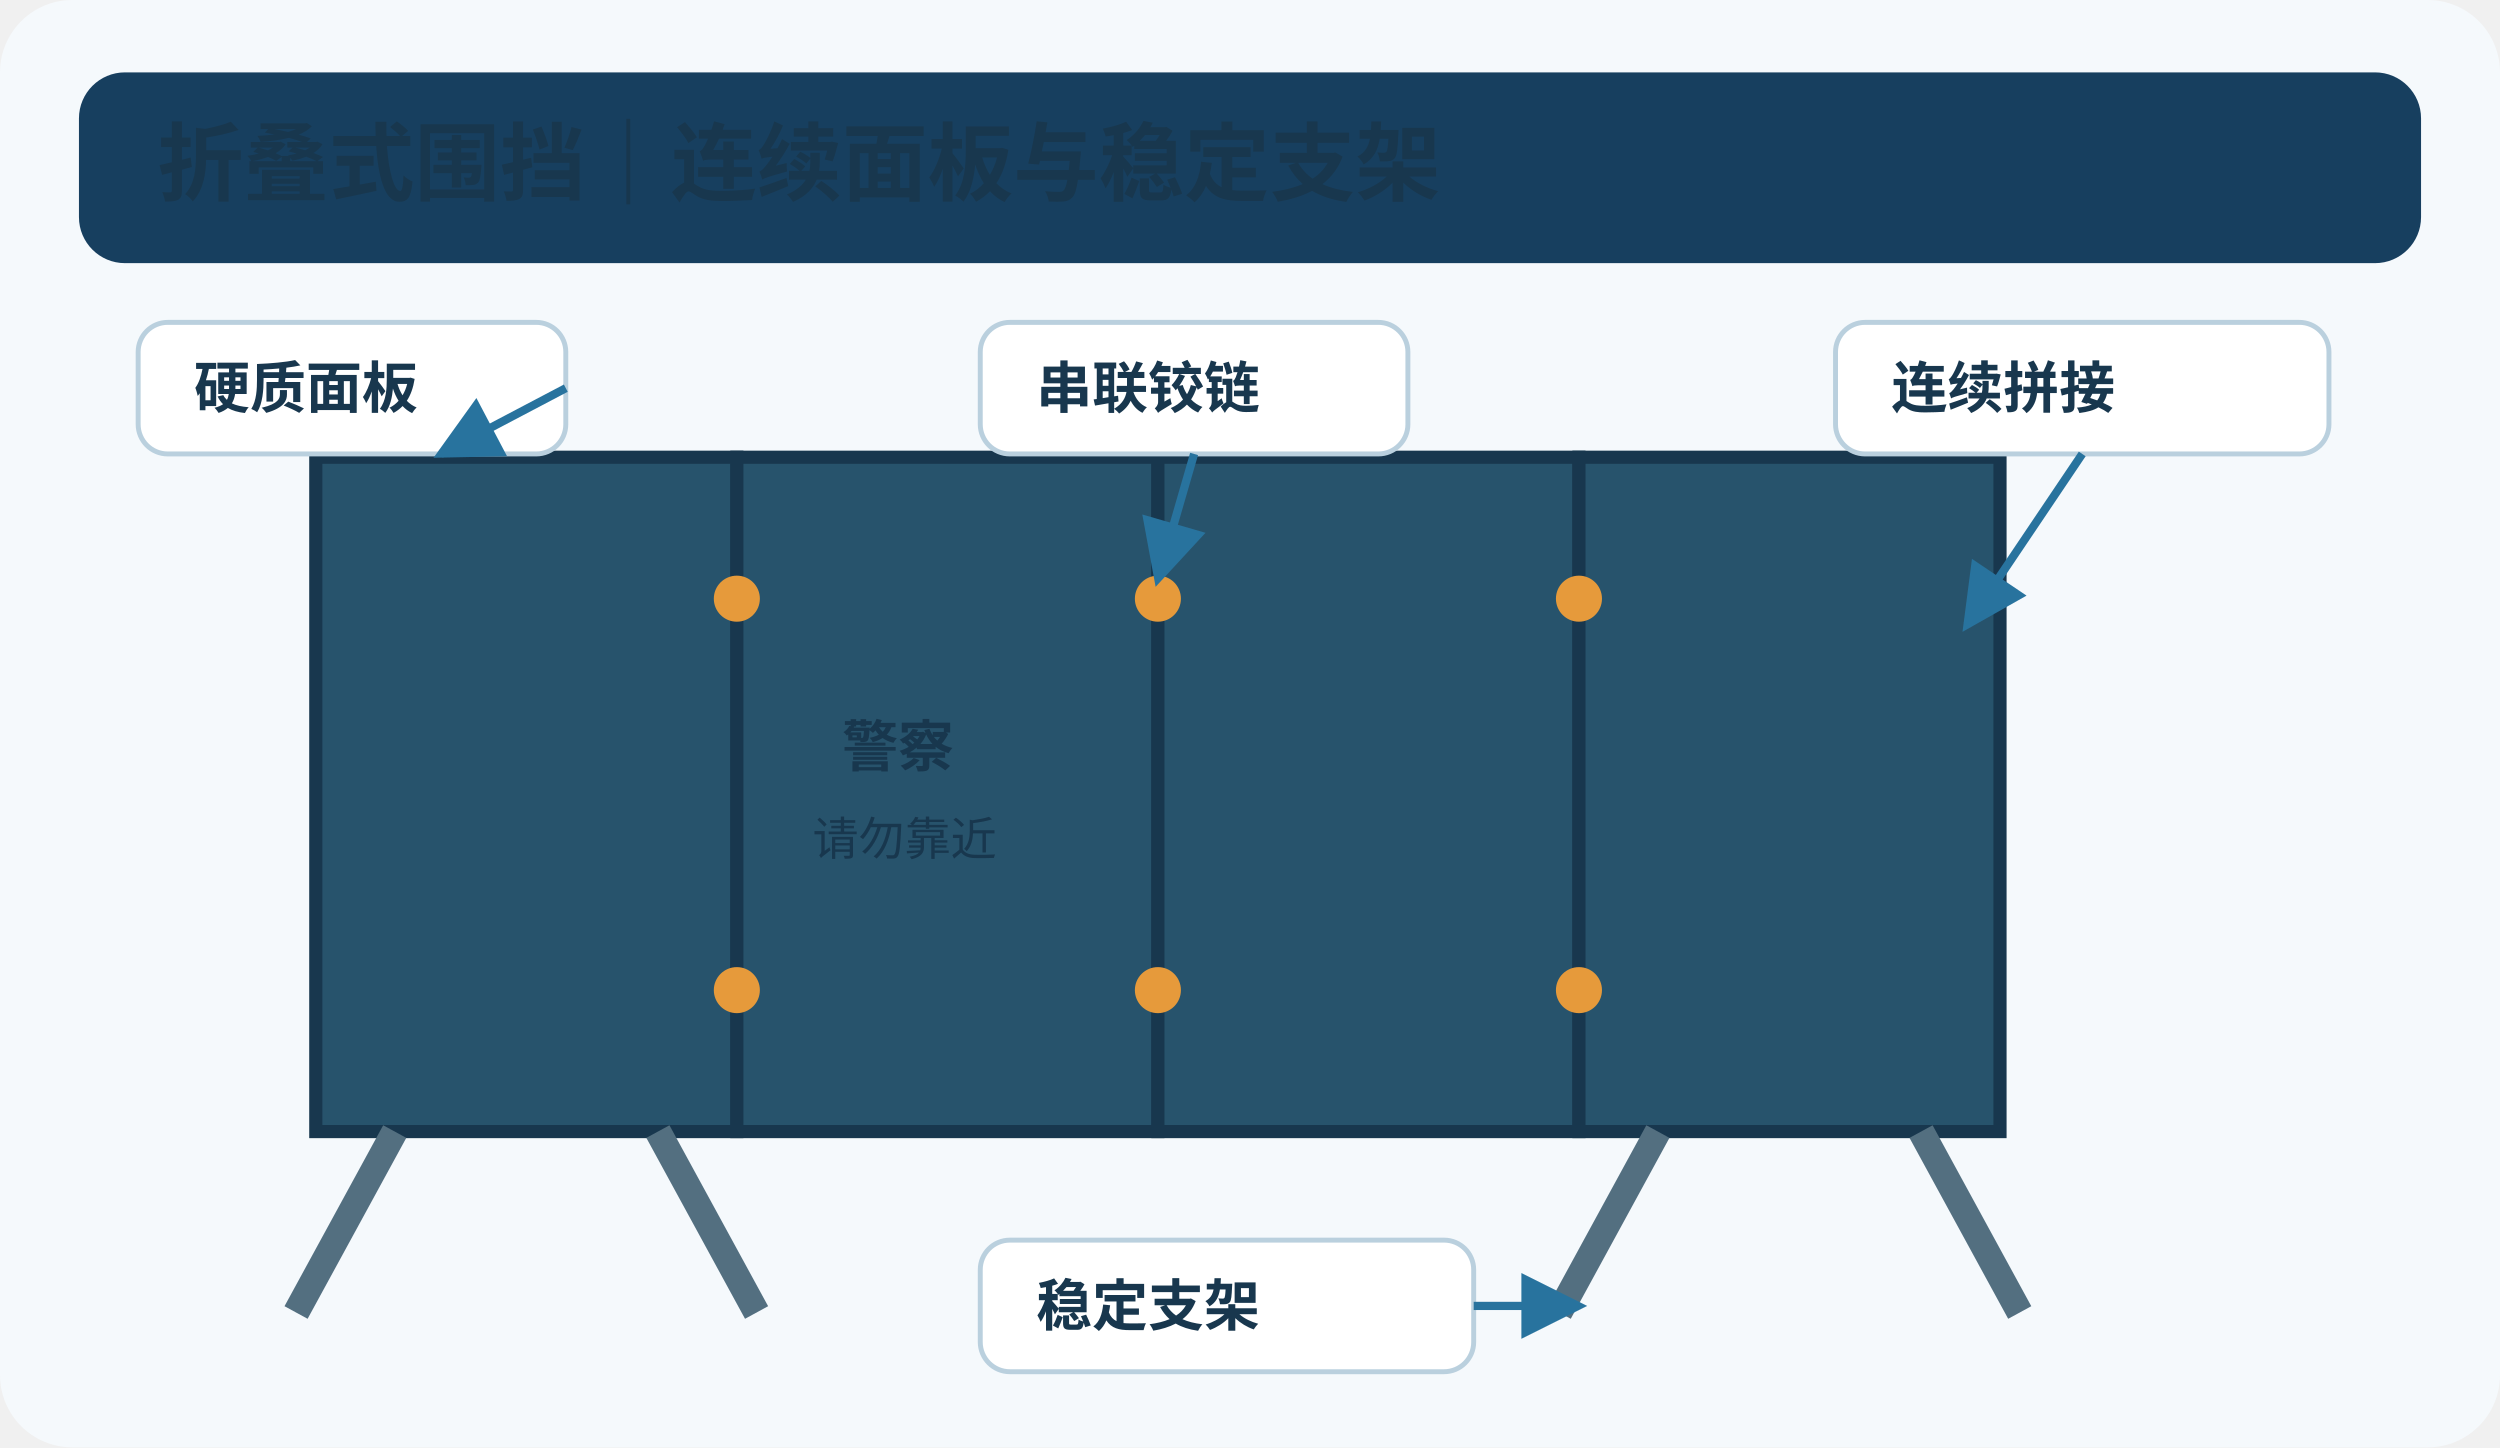
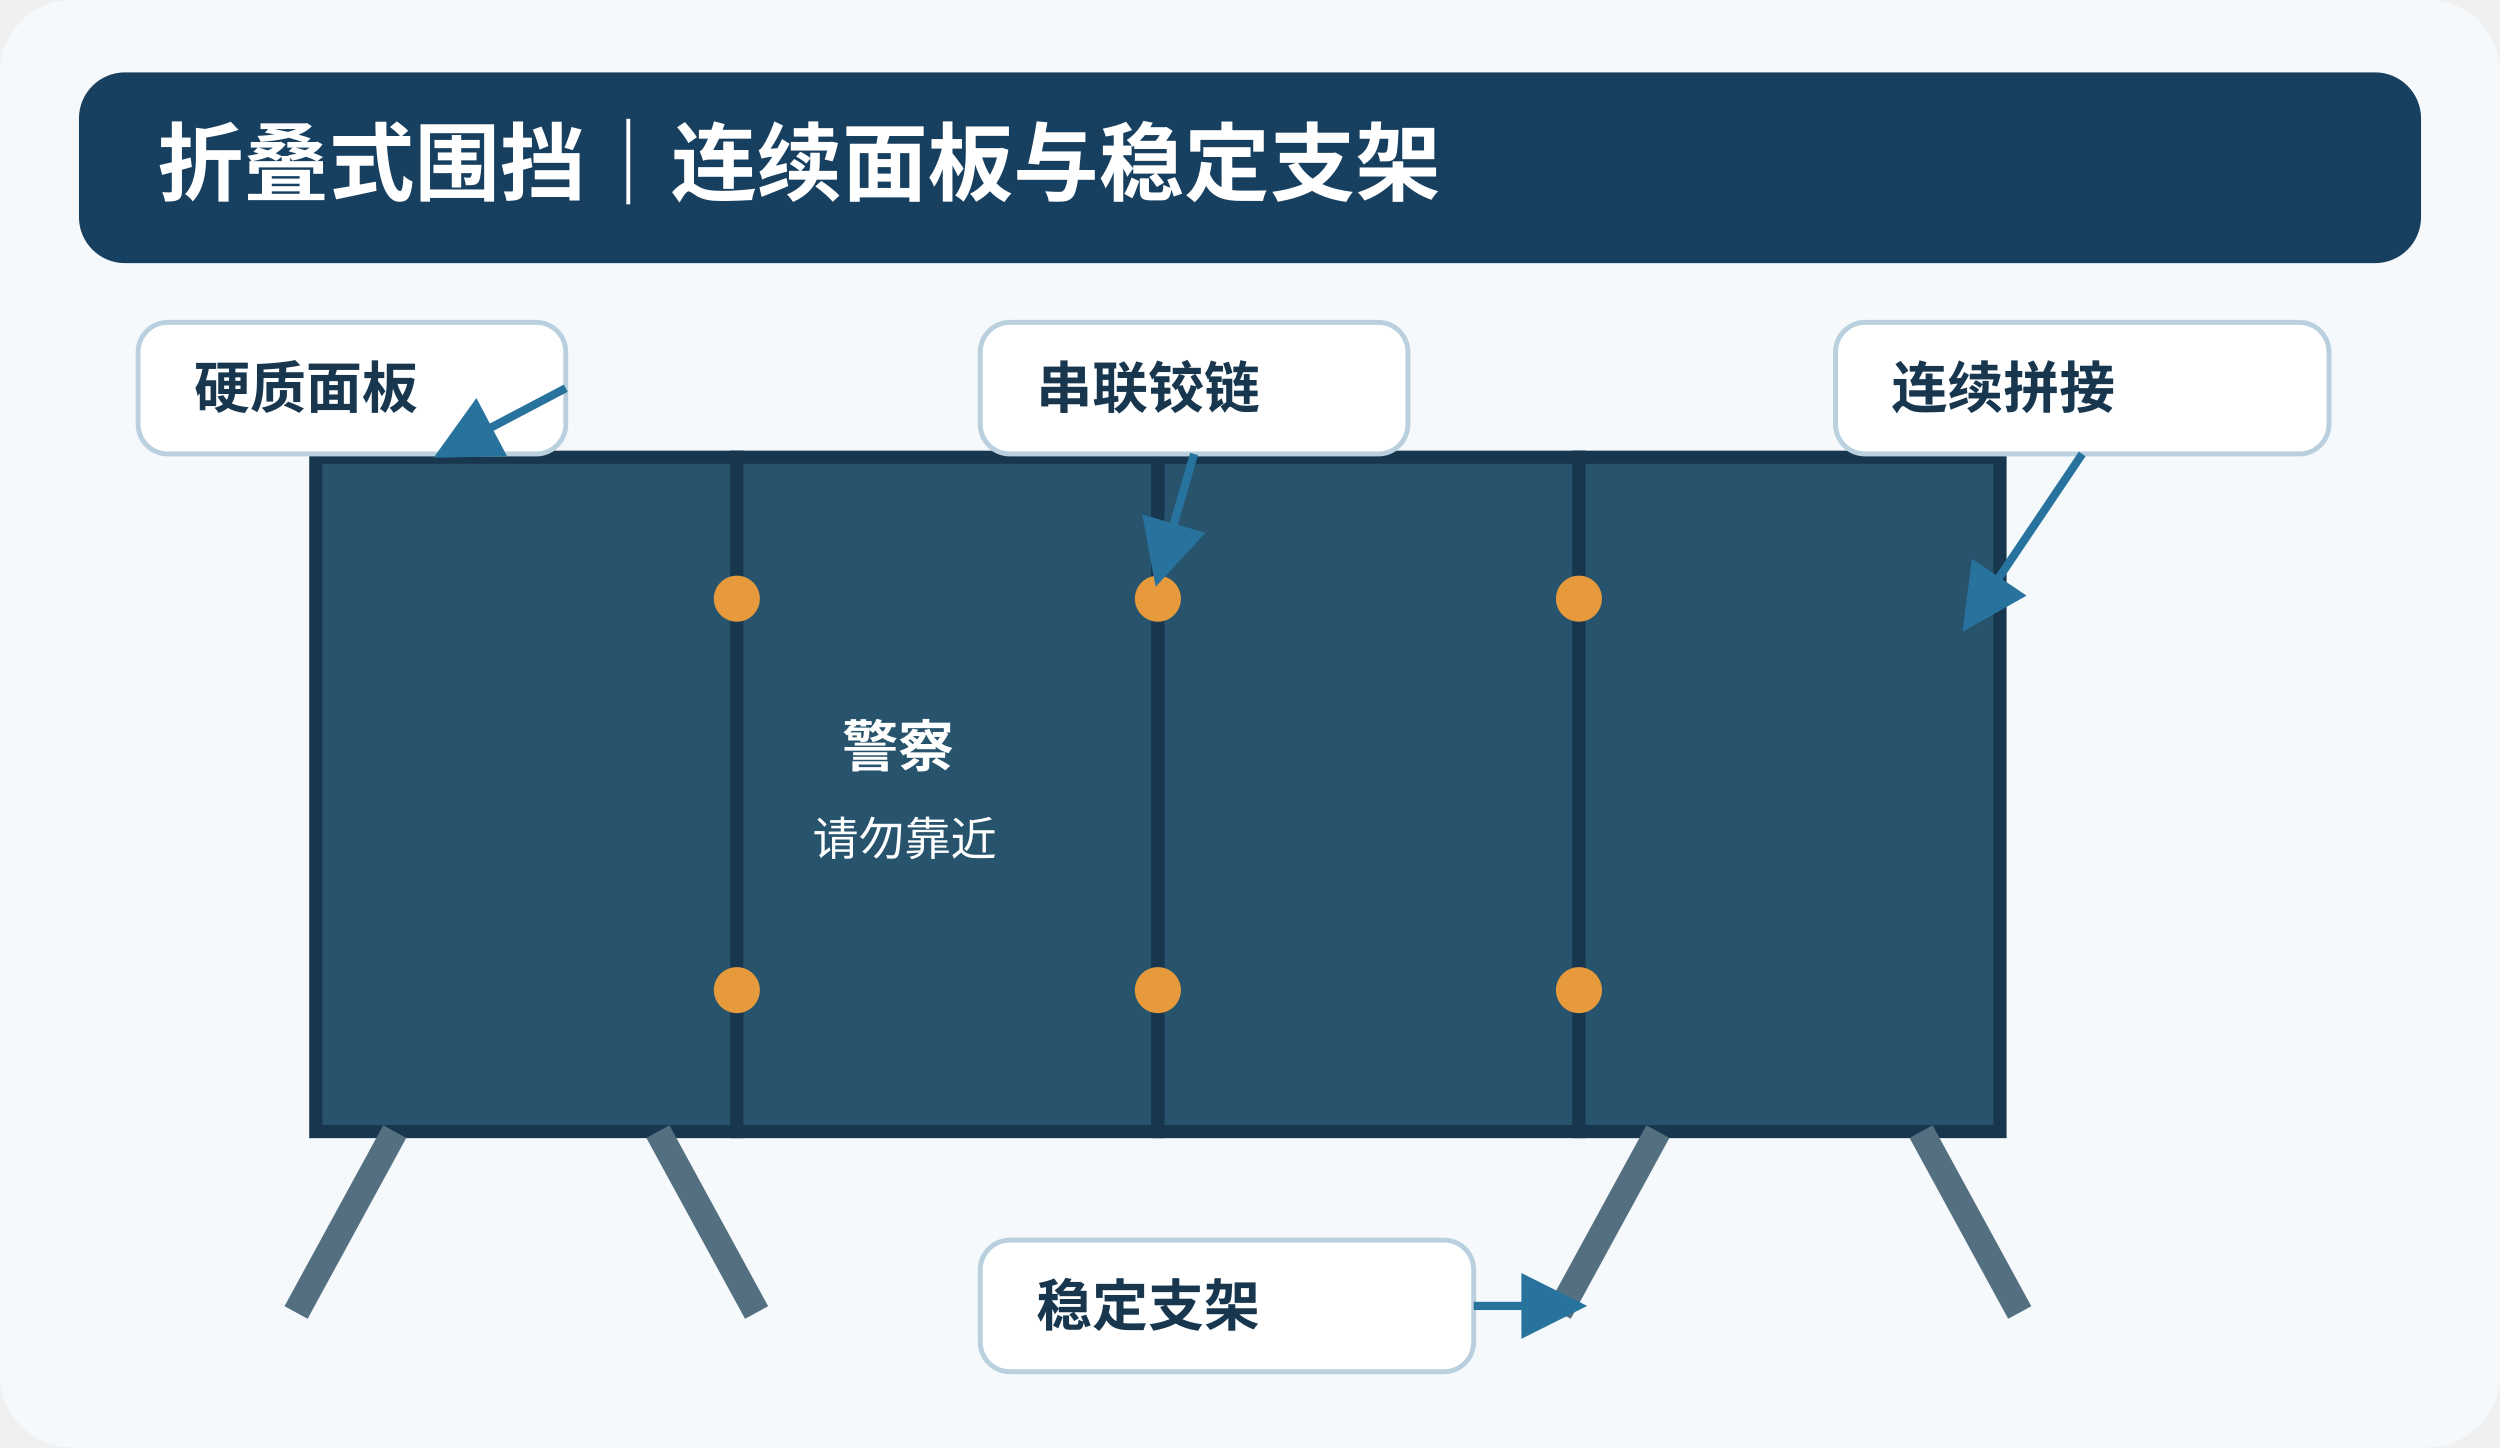
<svg xmlns="http://www.w3.org/2000/svg" viewBox="0 0 760 440" role="img" aria-labelledby="title desc">
  <defs>
-     <style>.t{font-family:"Microsoft YaHei","PingFang SC",sans-serif;fill:#18374e}.h{font-size:26px;font-weight:700}.s{font-size:17px;font-weight:700}.b{font-size:14px}.line{stroke:#28739e;stroke-width:2.5;fill:none}.label{fill:#fff;stroke:#bad0de;stroke-width:1.5}</style>
+     <style>.t{font-family:"Microsoft YaHei","PingFang SC",sans-serif;fill:#18374e}.light{fill:#fff}.dark{fill:#18374e}.h{font-size:26px;font-weight:700}.s{font-size:17px;font-weight:700}.b{font-size:14px}.line{stroke:#28739e;stroke-width:2.5;fill:none}.label{fill:#fff;stroke:#bad0de;stroke-width:1.5}.mobile{display:none}@media (max-width:500px){.mobile{display:block}}</style>
    <marker id="a" markerWidth="8" markerHeight="8" refX="7" refY="4" orient="auto">
      <path d="M0 0l8 4-8 4z" fill="#28739e" />
    </marker>
  </defs>
  <rect width="760" height="440" rx="22" fill="#f5f9fc" />
  <rect x="24" y="22" width="712" height="58" rx="14" fill="#173f5f" />
-   <text x="48" y="59" class="t h" fill="#fff">折叠式围挡｜连续面板与稳定支架</text>
+   <text x="48" y="59" class="t h light">折叠式围挡｜连续面板与稳定支架</text>
  <g aria-label="四块展开面板">
    <g fill="#27536c" stroke="#18374e" stroke-width="4">
      <rect x="96" y="139" width="128" height="205" />
      <rect x="224" y="139" width="128" height="205" />
      <rect x="352" y="139" width="128" height="205" />
      <rect x="480" y="139" width="128" height="205" />
    </g>
    <g fill="#e69a3b">
      <circle cx="224" cy="182" r="7" />
      <circle cx="224" cy="301" r="7" />
      <circle cx="352" cy="182" r="7" />
      <circle cx="352" cy="301" r="7" />
      <circle cx="480" cy="182" r="7" />
      <circle cx="480" cy="301" r="7" />
    </g>
-     <text x="256" y="233" class="t s" fill="#fff">警察</text>
-     <text x="247" y="260" class="t b" fill="#fff">请勿靠近</text>
+     <text x="256" y="233" class="t s light">警察</text>
+     <text x="247" y="260" class="t b light">请勿靠近</text>
    <path d="M120 344l-30 55M200 344l30 55M504 344l-30 55M584 344l30 55" stroke="#536f80" stroke-width="8" />
  </g>
  <g>
    <rect x="42" y="98" width="130" height="40" rx="9" class="label" />
    <text x="59" y="124" class="t s">硬质面板</text>
    <path d="M172 118l-38 20" class="line" marker-end="url(#a)" />
    <rect x="298" y="98" width="130" height="40" rx="9" class="label" />
    <text x="315" y="124" class="t s">串联铰链</text>
    <path d="M363 138l-11 38" class="line" marker-end="url(#a)" />
    <rect x="558" y="98" width="150" height="40" rx="9" class="label" />
    <text x="575" y="124" class="t s">连续拼接</text>
    <path d="M633 138l-35 52" class="line" marker-end="url(#a)" />
    <rect x="298" y="377" width="150" height="40" rx="9" class="label" />
    <text x="315" y="403" class="t s">稳定支架</text>
    <path d="M448 397h32" class="line" marker-end="url(#a)" />
  </g>
+   <g class="mobile" aria-label="移动端折叠式围挡结构">
+     <rect width="760" height="440" rx="22" fill="#f5f9fc" />
+     <rect x="24" y="22" width="712" height="64" rx="14" fill="#173f5f" />
+     <text x="48" y="64" class="t light" font-size="30" font-weight="700">折叠式围挡｜结构</text>
+     <g fill="#27536c" stroke="#18374e" stroke-width="4">
+       <rect x="60" y="128" width="135" height="190" />
+       <rect x="195" y="128" width="135" height="190" />
+       <rect x="330" y="128" width="135" height="190" />
+     </g>
+     <text x="510" y="155" class="t dark" font-size="27" font-weight="700">硬质面板</text>
+     <text x="510" y="210" class="t dark" font-size="27" font-weight="700">串联铰链</text>
+     <text x="510" y="265" class="t dark" font-size="27" font-weight="700">底部支架</text>
+     <text x="510" y="320" class="t dark" font-size="27" font-weight="700">连续拼接</text>
+     <text x="48" y="397" class="t dark" font-size="25" font-weight="700">多组拼接形成连续遮挡墙</text>
+   </g>
</svg>
